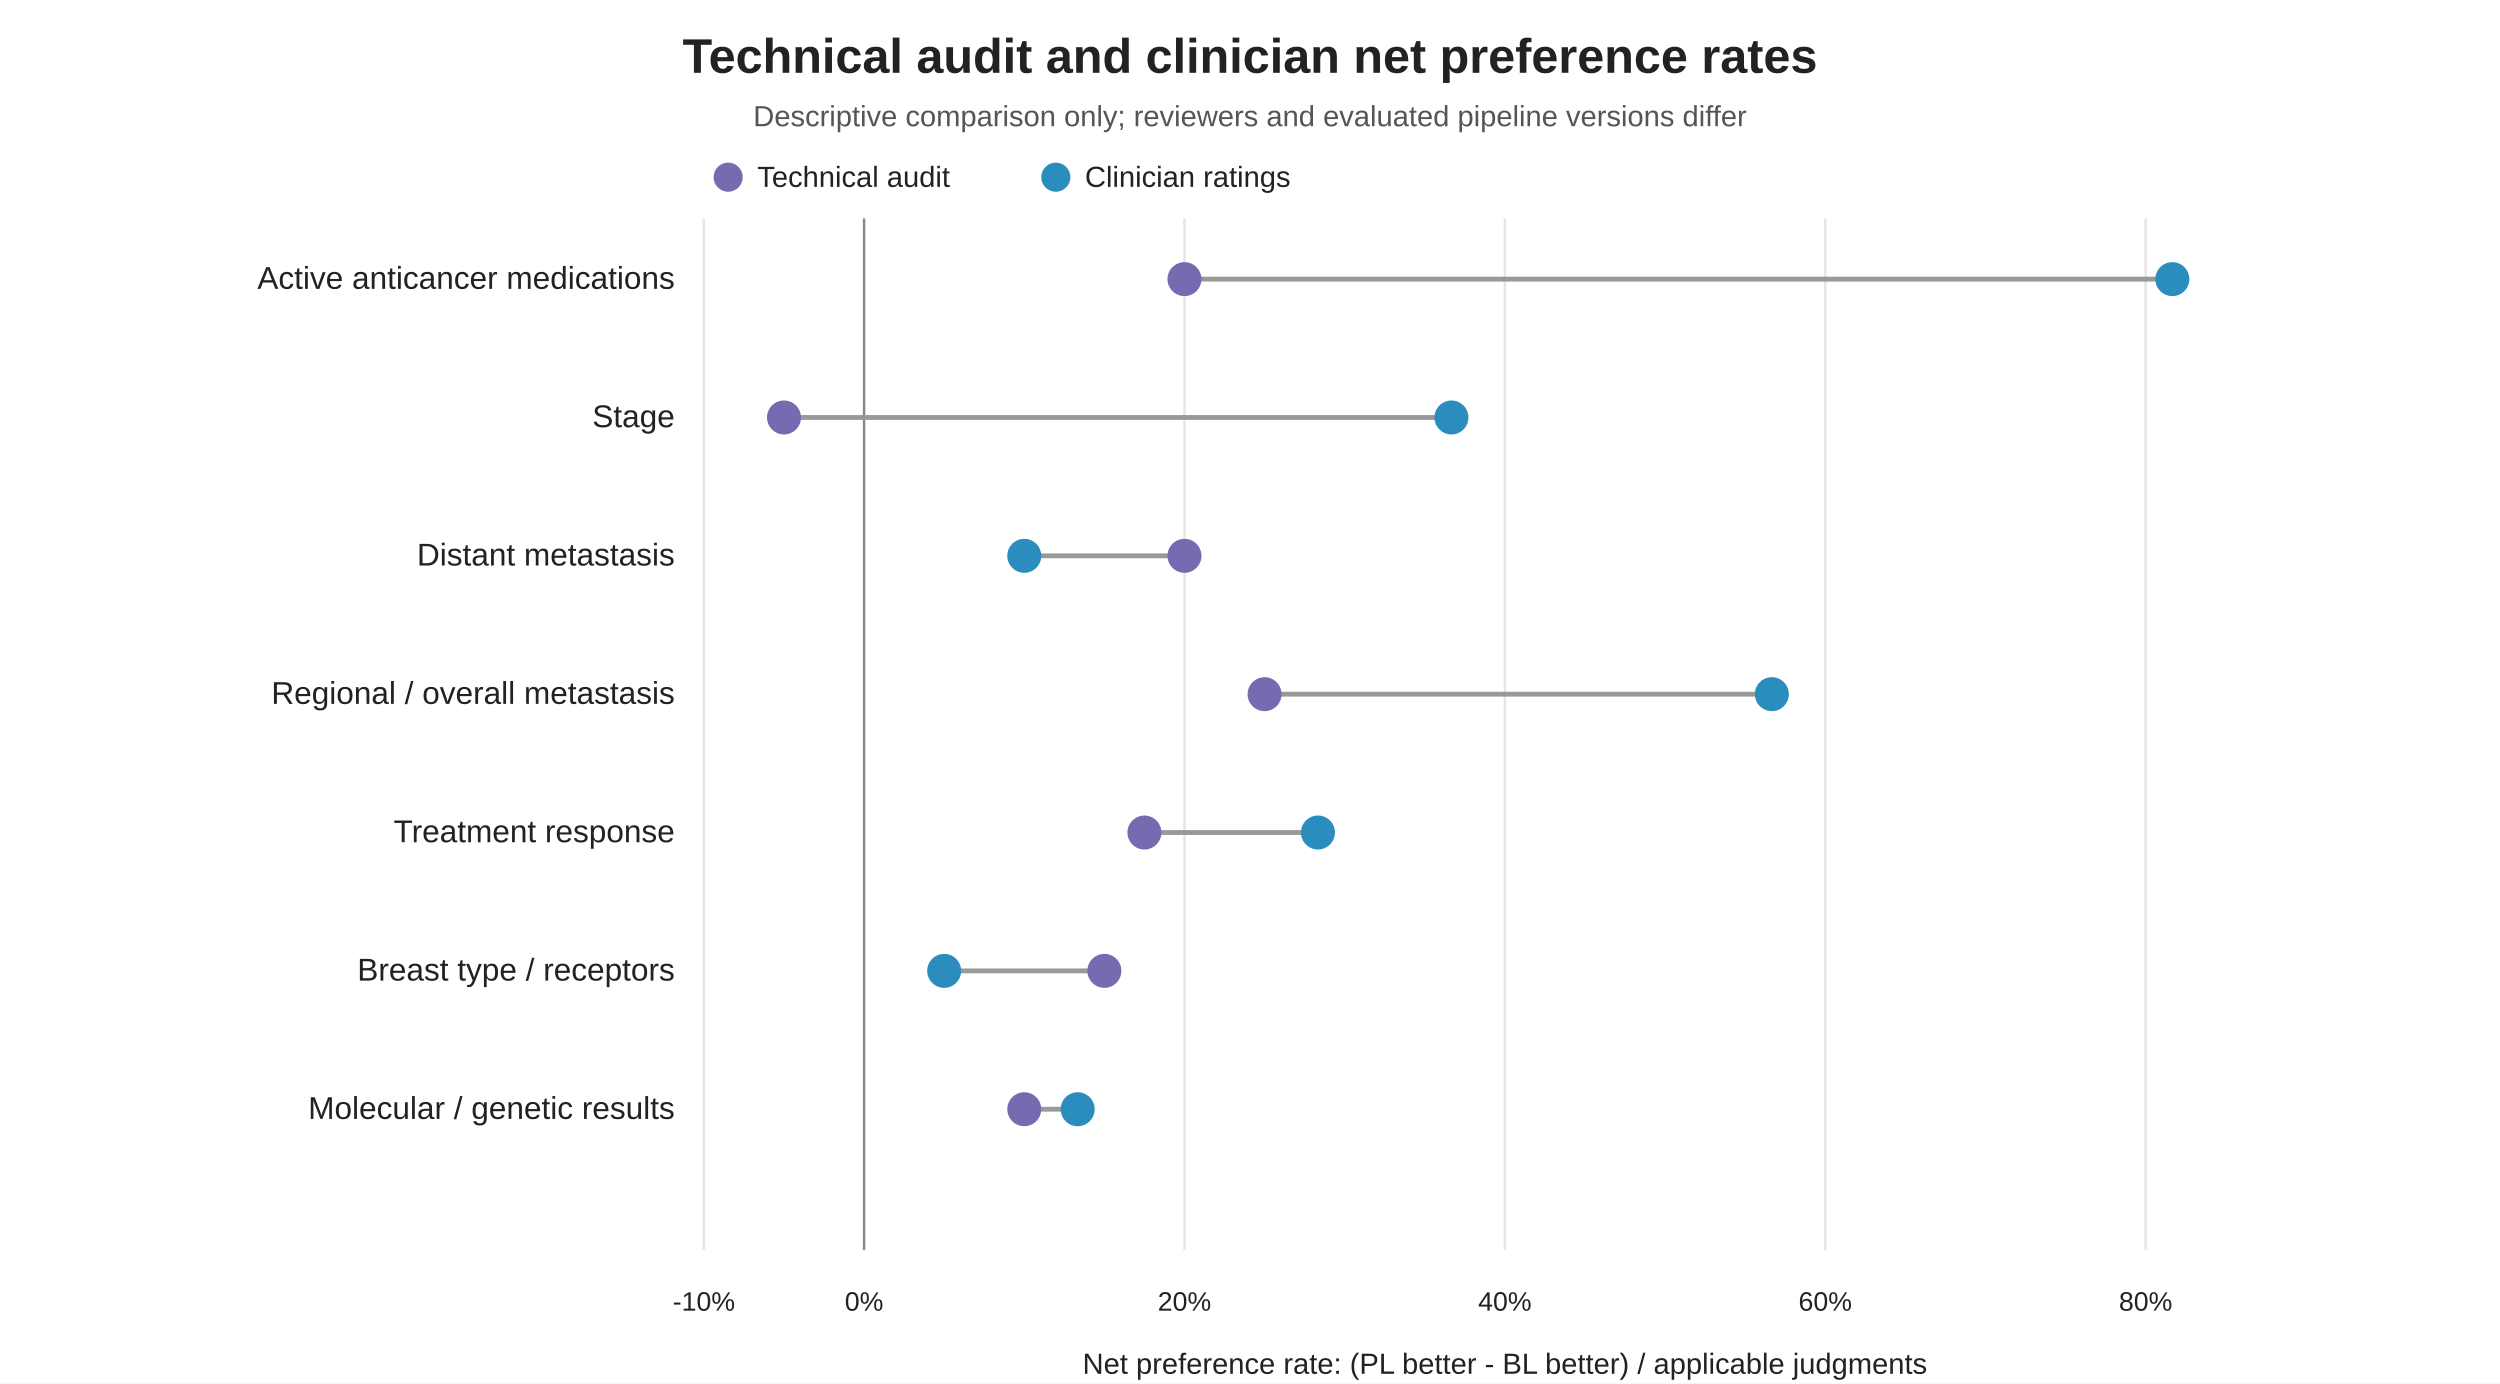
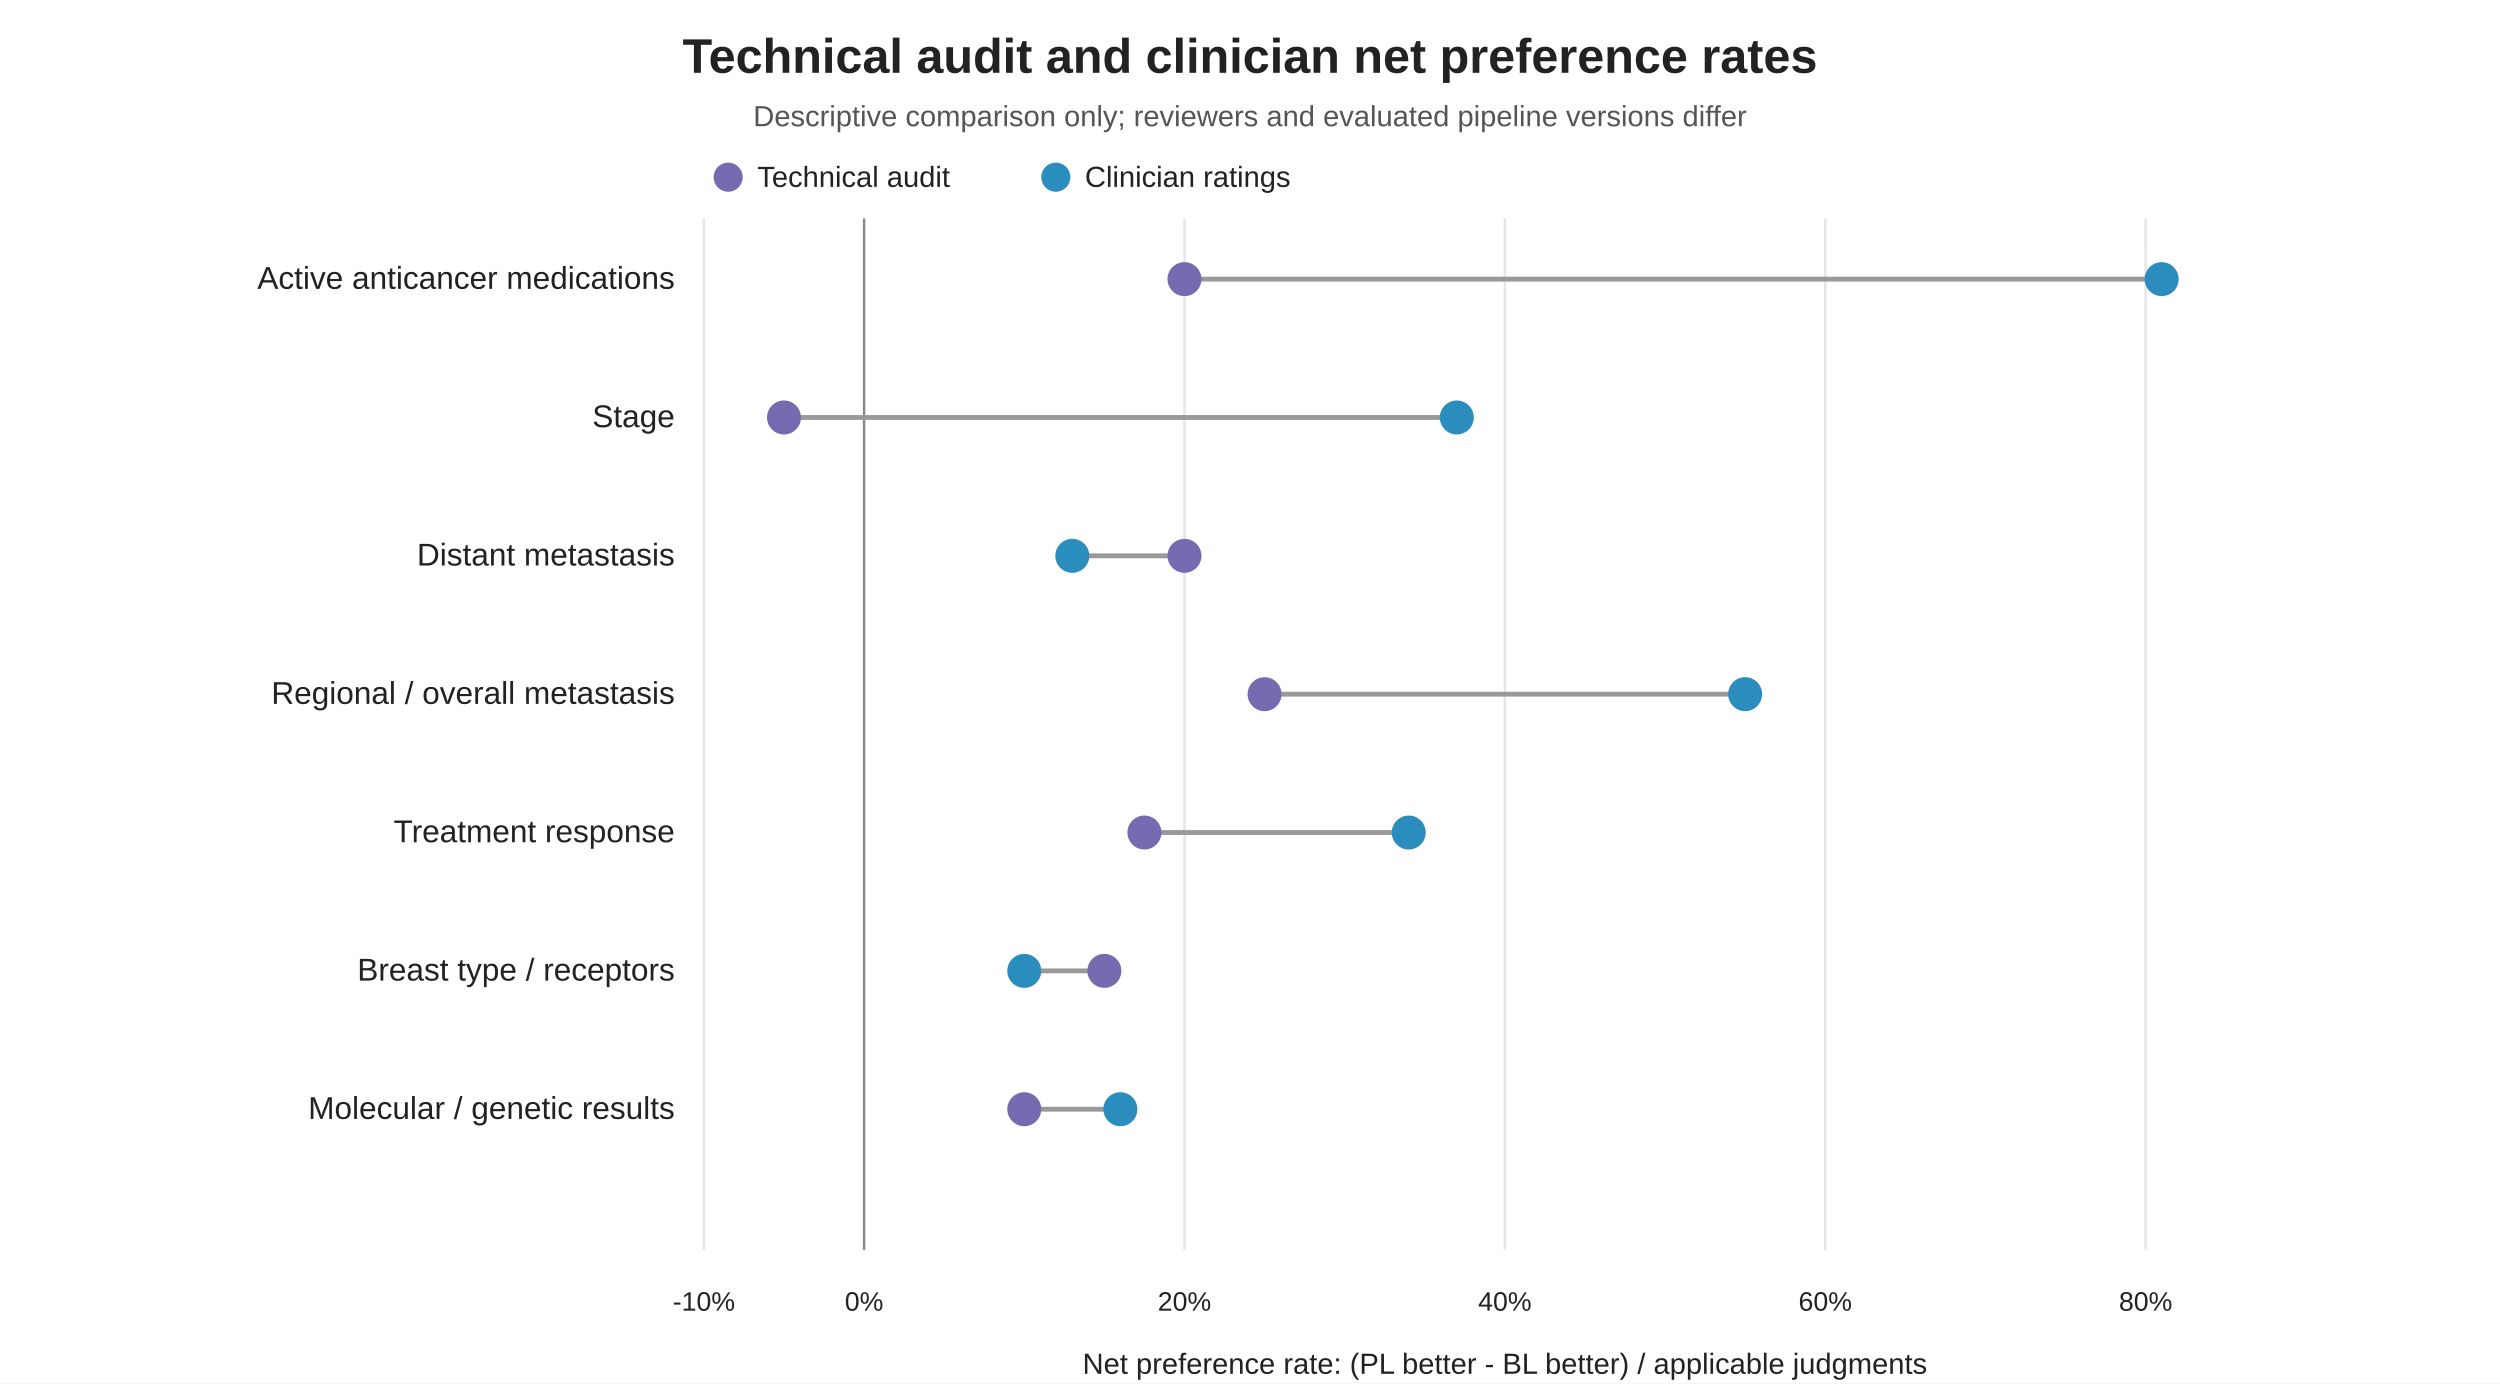
<svg xmlns="http://www.w3.org/2000/svg" width="1030" height="570" viewBox="0 0 1030 570">
  <rect width="100%" height="100%" fill="white" />
  <g font-family="Arial, Helvetica, sans-serif" fill="#222222">
    <text x="515.0" y="30" text-anchor="middle" font-size="20" font-weight="700">Technical audit and clinician net preference rates</text>
    <text x="515.0" y="52" text-anchor="middle" font-size="12" fill="#555555">Descriptive comparison only; reviewers and evaluated pipeline versions differ</text>
    <line x1="290.0" y1="90" x2="290.0" y2="515" stroke="#E5E5E5" />
    <text x="290.0" y="540" text-anchor="middle" font-size="11">-10%</text>
    <line x1="356.0" y1="90" x2="356.0" y2="515" stroke="#888888" />
    <text x="356.0" y="540" text-anchor="middle" font-size="11">0%</text>
    <line x1="488.0" y1="90" x2="488.0" y2="515" stroke="#E5E5E5" />
    <text x="488.0" y="540" text-anchor="middle" font-size="11">20%</text>
    <line x1="620.0" y1="90" x2="620.0" y2="515" stroke="#E5E5E5" />
    <text x="620.0" y="540" text-anchor="middle" font-size="11">40%</text>
    <line x1="752.0" y1="90" x2="752.0" y2="515" stroke="#E5E5E5" />
    <text x="752.0" y="540" text-anchor="middle" font-size="11">60%</text>
    <line x1="884.0" y1="90" x2="884.0" y2="515" stroke="#E5E5E5" />
    <text x="884.0" y="540" text-anchor="middle" font-size="11">80%</text>
    <circle cx="300" cy="73" r="6" fill="#756BB1" />
    <text x="312" y="77" font-size="12">Technical audit</text>
    <circle cx="435" cy="73" r="6" fill="#2B8CBE" />
    <text x="447" y="77" font-size="12">Clinician ratings</text>
    <text x="278" y="119" text-anchor="end" font-size="13">Active anticancer medications</text>
-     <line x1="488.0" y1="115" x2="895.0" y2="115" stroke="#999999" stroke-width="2" />
+     <line x1="488.0" y1="115" x2="890.6" y2="115" stroke="#999999" stroke-width="2" />
    <circle cx="488.0" cy="115" r="7" fill="#756BB1" />
-     <circle cx="895.0" cy="115" r="7" fill="#2B8CBE" />
+     <circle cx="890.6" cy="115" r="7" fill="#2B8CBE" />
    <text x="278" y="176" text-anchor="end" font-size="13">Stage</text>
-     <line x1="323.0" y1="172" x2="598.0" y2="172" stroke="#999999" stroke-width="2" />
+     <line x1="323.0" y1="172" x2="600.2" y2="172" stroke="#999999" stroke-width="2" />
    <circle cx="323.0" cy="172" r="7" fill="#756BB1" />
-     <circle cx="598.0" cy="172" r="7" fill="#2B8CBE" />
+     <circle cx="600.2" cy="172" r="7" fill="#2B8CBE" />
    <text x="278" y="233" text-anchor="end" font-size="13">Distant metastasis</text>
-     <line x1="488.0" y1="229" x2="422.0" y2="229" stroke="#999999" stroke-width="2" />
+     <line x1="488.0" y1="229" x2="441.8" y2="229" stroke="#999999" stroke-width="2" />
    <circle cx="488.0" cy="229" r="7" fill="#756BB1" />
-     <circle cx="422.0" cy="229" r="7" fill="#2B8CBE" />
+     <circle cx="441.8" cy="229" r="7" fill="#2B8CBE" />
    <text x="278" y="290" text-anchor="end" font-size="13">Regional / overall metastasis</text>
-     <line x1="521.0" y1="286" x2="730.0" y2="286" stroke="#999999" stroke-width="2" />
+     <line x1="521.0" y1="286" x2="719.0" y2="286" stroke="#999999" stroke-width="2" />
    <circle cx="521.0" cy="286" r="7" fill="#756BB1" />
-     <circle cx="730.0" cy="286" r="7" fill="#2B8CBE" />
+     <circle cx="719.0" cy="286" r="7" fill="#2B8CBE" />
    <text x="278" y="347" text-anchor="end" font-size="13">Treatment response</text>
-     <line x1="471.5" y1="343" x2="543.0" y2="343" stroke="#999999" stroke-width="2" />
+     <line x1="471.5" y1="343" x2="580.4" y2="343" stroke="#999999" stroke-width="2" />
    <circle cx="471.5" cy="343" r="7" fill="#756BB1" />
-     <circle cx="543.0" cy="343" r="7" fill="#2B8CBE" />
+     <circle cx="580.4" cy="343" r="7" fill="#2B8CBE" />
    <text x="278" y="404" text-anchor="end" font-size="13">Breast type / receptors</text>
-     <line x1="455.0" y1="400" x2="389.0" y2="400" stroke="#999999" stroke-width="2" />
+     <line x1="455.0" y1="400" x2="422.0" y2="400" stroke="#999999" stroke-width="2" />
    <circle cx="455.0" cy="400" r="7" fill="#756BB1" />
-     <circle cx="389.0" cy="400" r="7" fill="#2B8CBE" />
+     <circle cx="422.0" cy="400" r="7" fill="#2B8CBE" />
    <text x="278" y="461" text-anchor="end" font-size="13">Molecular / genetic results</text>
-     <line x1="422.0" y1="457" x2="444.0" y2="457" stroke="#999999" stroke-width="2" />
+     <line x1="422.0" y1="457" x2="461.6" y2="457" stroke="#999999" stroke-width="2" />
    <circle cx="422.0" cy="457" r="7" fill="#756BB1" />
-     <circle cx="444.0" cy="457" r="7" fill="#2B8CBE" />
+     <circle cx="461.6" cy="457" r="7" fill="#2B8CBE" />
    <text x="620.0" y="566" text-anchor="middle" font-size="12">Net preference rate: (PL better - BL better) / applicable judgments</text>
  </g>
</svg>
